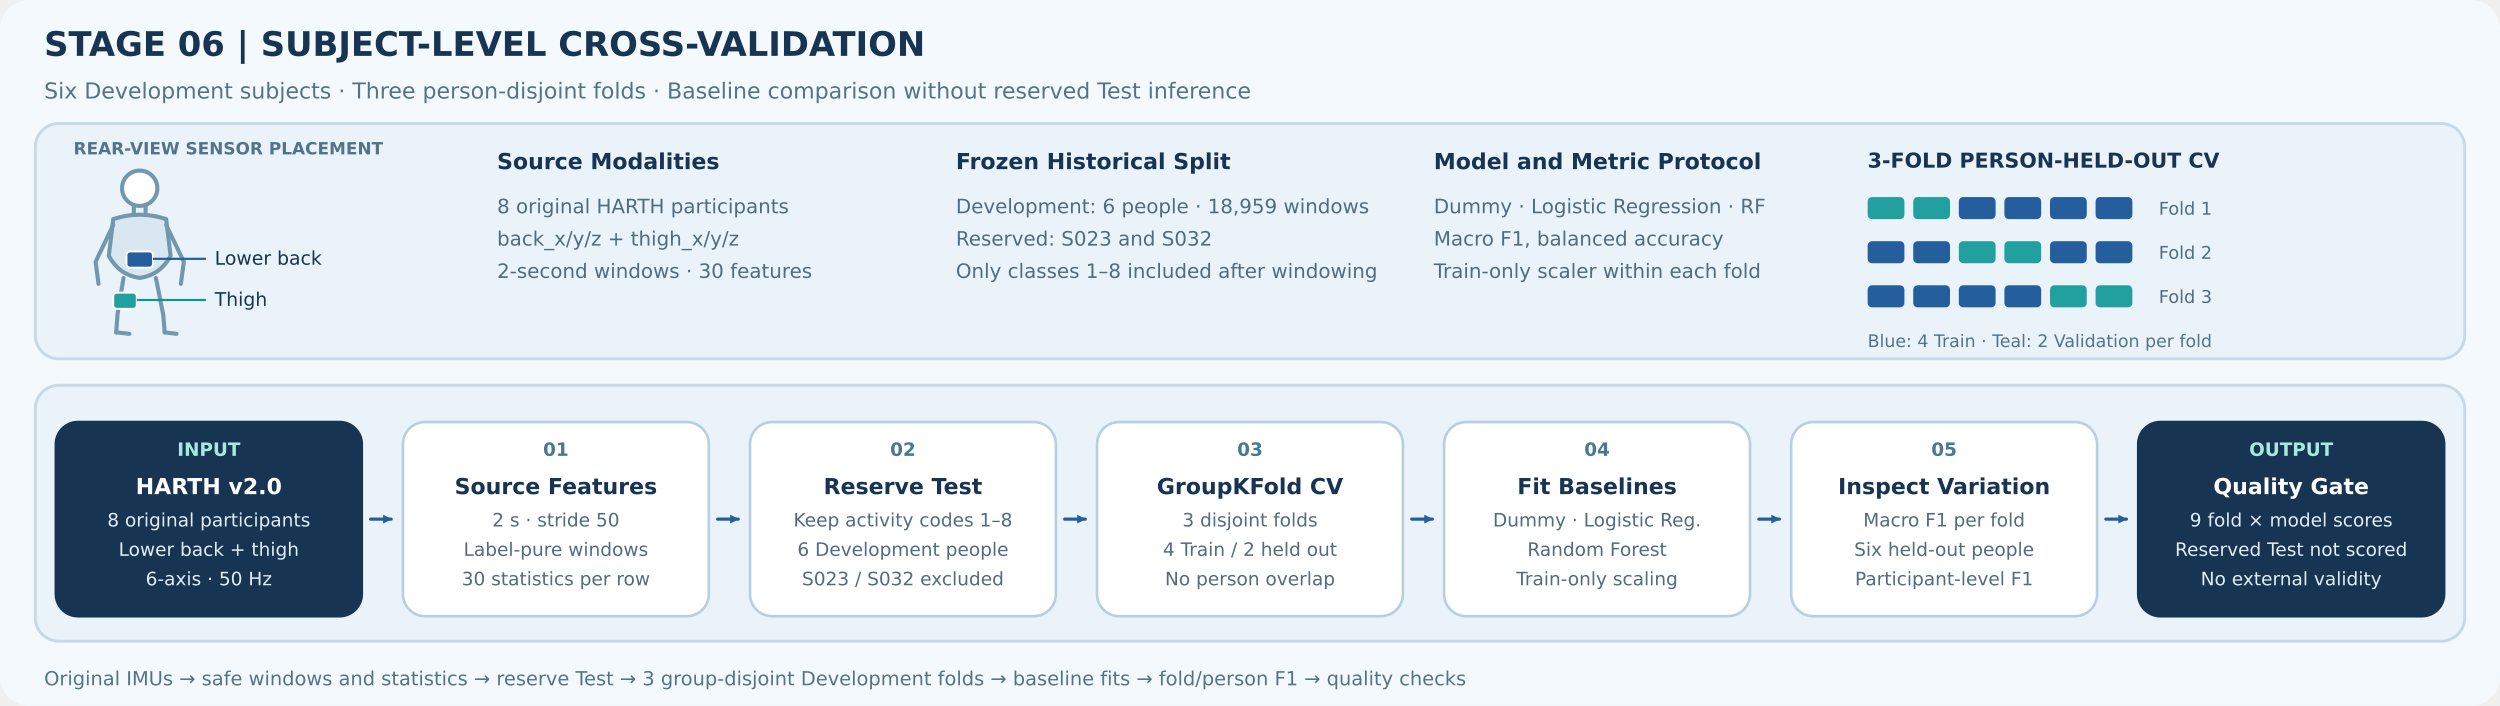
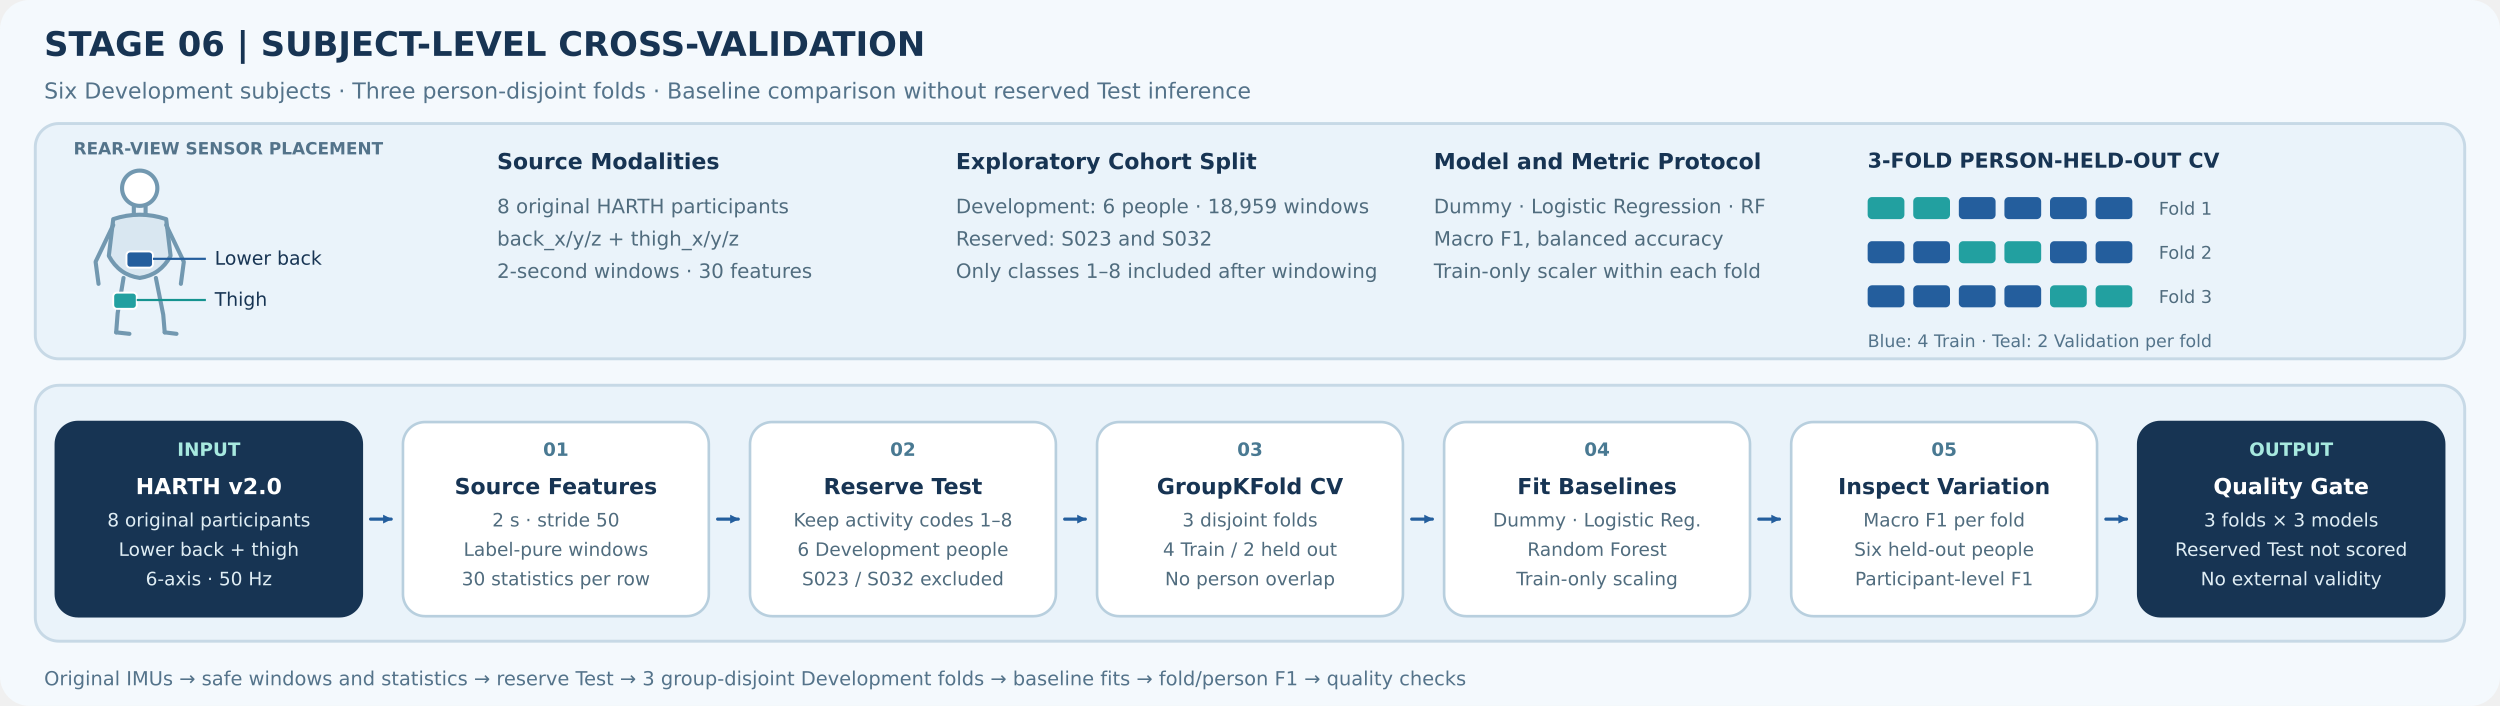
<svg xmlns="http://www.w3.org/2000/svg" width="1700" height="480" viewBox="0 0 1700 480" role="img" aria-labelledby="title desc">
  <defs>
    <marker id="small-arrow" markerUnits="userSpaceOnUse" markerWidth="6" markerHeight="6" refX="5.5" refY="3" orient="auto">
      <path d="M0 0 L6 3 L0 6 Z" fill="#245E9D" />
    </marker>
  </defs>
  <rect width="1700" height="480" rx="20" fill="#F4F9FD" />
  <g font-family="DejaVu Sans, Arial, sans-serif">
    <text x="30" y="38" font-size="23" font-weight="700" fill="#173453">STAGE 06 | SUBJECT-LEVEL CROSS-VALIDATION</text>
    <text x="30" y="67" font-size="15" fill="#54738A">Six Development subjects · Three person-disjoint folds · Baseline comparison without reserved Test inference</text>
    <rect x="24" y="84" width="1652" height="160" rx="16" fill="#EAF3FA" stroke="#C7D9E6" stroke-width="2" />
    <rect x="24" y="262" width="1652" height="174" rx="16" fill="#EAF3FA" stroke="#C7D9E6" stroke-width="2" />
    <g aria-label="Rear-view body and true sensor positions">
      <text x="50" y="105" font-size="11.5" font-weight="700" fill="#53738A">REAR-VIEW SENSOR PLACEMENT</text>
      <g stroke="#7298B0" stroke-width="2.8" stroke-linecap="round" stroke-linejoin="round">
        <circle cx="95" cy="128" r="12" fill="#FFFFFF" />
        <path d="M91 140 L91 147 M99 140 L99 147" fill="none" />
        <path d="M77 149 Q95 143 113 149 L116 174 Q109 187 95 189 Q81 187 74 174 Z" fill="#D9E7F1" />
        <path d="M77 153 L65 178 L67 193 M113 153 L125 178 L123 193" fill="none" />
        <path d="M84 189 L80 213 L79 226 M106 189 L111 214 L112 226" fill="none" />
        <path d="M79 226 L88 227 M112 226 L120 227" fill="none" />
      </g>
      <rect x="86" y="171" width="18" height="11" rx="2.5" fill="#245E9D" stroke="#FFFFFF" stroke-width="1.3" />
      <rect x="77" y="199" width="16" height="11" rx="2.5" fill="#22A0A0" stroke="#FFFFFF" stroke-width="1.3" />
      <path d="M104 176 H140" stroke="#245E9D" stroke-width="1.5" />
      <text x="146" y="180" font-size="12.8" fill="#173453">Lower back</text>
      <path d="M93 204 H140" stroke="#15938F" stroke-width="1.5" />
      <text x="146" y="208" font-size="12.8" fill="#173453">Thigh</text>
    </g>
    <g>
      <text x="338" y="115" font-size="15" font-weight="700" fill="#173453">Source Modalities</text>
      <text x="338" y="145" font-size="13.5" fill="#506C7E">8 original HARTH participants</text>
      <text x="338" y="167" font-size="13.5" fill="#506C7E">back_x/y/z + thigh_x/y/z</text>
      <text x="338" y="189" font-size="13.5" fill="#506C7E">2-second windows · 30 features</text>
    </g>
    <g>
-       <text x="650" y="115" font-size="15" font-weight="700" fill="#173453">Frozen Historical Split</text>
+       <text x="650" y="115" font-size="15" font-weight="700" fill="#173453">Exploratory Cohort Split</text>
      <text x="650" y="145" font-size="13.5" fill="#506C7E">Development: 6 people · 18,959 windows</text>
      <text x="650" y="167" font-size="13.5" fill="#506C7E">Reserved: S023 and S032</text>
      <text x="650" y="189" font-size="13.5" fill="#506C7E">Only classes 1–8 included after windowing</text>
    </g>
    <g>
      <text x="975" y="115" font-size="15" font-weight="700" fill="#173453">Model and Metric Protocol</text>
      <text x="975" y="145" font-size="13.5" fill="#506C7E">Dummy · Logistic Regression · RF</text>
      <text x="975" y="167" font-size="13.5" fill="#506C7E">Macro F1, balanced accuracy</text>
      <text x="975" y="189" font-size="13.5" fill="#506C7E">Train-only scaler within each fold</text>
    </g>
    <g aria-label="Conceptual three-fold GroupKFold schematic, green is validation">
      <text x="1270" y="114" font-size="14" font-weight="700" fill="#173453">3-FOLD PERSON-HELD-OUT CV</text>
      <g>
        <rect x="1270" y="134" width="25" height="15" rx="3" fill="#22A0A0" />
        <rect x="1301" y="134" width="25" height="15" rx="3" fill="#22A0A0" />
        <rect x="1332" y="134" width="25" height="15" rx="3" fill="#245E9D" />
        <rect x="1363" y="134" width="25" height="15" rx="3" fill="#245E9D" />
        <rect x="1394" y="134" width="25" height="15" rx="3" fill="#245E9D" />
        <rect x="1425" y="134" width="25" height="15" rx="3" fill="#245E9D" />
        <text x="1468" y="146" font-size="12" fill="#506C7E">Fold 1</text>
      </g>
      <g>
        <rect x="1270" y="164" width="25" height="15" rx="3" fill="#245E9D" />
        <rect x="1301" y="164" width="25" height="15" rx="3" fill="#245E9D" />
        <rect x="1332" y="164" width="25" height="15" rx="3" fill="#22A0A0" />
        <rect x="1363" y="164" width="25" height="15" rx="3" fill="#22A0A0" />
        <rect x="1394" y="164" width="25" height="15" rx="3" fill="#245E9D" />
        <rect x="1425" y="164" width="25" height="15" rx="3" fill="#245E9D" />
        <text x="1468" y="176" font-size="12" fill="#506C7E">Fold 2</text>
      </g>
      <g>
        <rect x="1270" y="194" width="25" height="15" rx="3" fill="#245E9D" />
        <rect x="1301" y="194" width="25" height="15" rx="3" fill="#245E9D" />
        <rect x="1332" y="194" width="25" height="15" rx="3" fill="#245E9D" />
        <rect x="1363" y="194" width="25" height="15" rx="3" fill="#245E9D" />
        <rect x="1394" y="194" width="25" height="15" rx="3" fill="#22A0A0" />
        <rect x="1425" y="194" width="25" height="15" rx="3" fill="#22A0A0" />
        <text x="1468" y="206" font-size="12" fill="#506C7E">Fold 3</text>
      </g>
      <text x="1270" y="236" font-size="11.8" fill="#53738A">Blue: 4 Train · Teal: 2 Validation per fold</text>
    </g>
    <g aria-label="Six identical compact right-facing workflow arrows">
      <path d="M252 353 H266" fill="none" stroke="#245E9D" stroke-width="2.2" stroke-linecap="round" marker-end="url(#small-arrow)" />
      <path d="M488 353 H502" fill="none" stroke="#245E9D" stroke-width="2.2" stroke-linecap="round" marker-end="url(#small-arrow)" />
      <path d="M724 353 H738" fill="none" stroke="#245E9D" stroke-width="2.2" stroke-linecap="round" marker-end="url(#small-arrow)" />
      <path d="M960 353 H974" fill="none" stroke="#245E9D" stroke-width="2.2" stroke-linecap="round" marker-end="url(#small-arrow)" />
      <path d="M1196 353 H1210" fill="none" stroke="#245E9D" stroke-width="2.2" stroke-linecap="round" marker-end="url(#small-arrow)" />
      <path d="M1432 353 H1446" fill="none" stroke="#245E9D" stroke-width="2.2" stroke-linecap="round" marker-end="url(#small-arrow)" />
    </g>
    <g aria-label="Seven sequential scientific processing blocks">
      <g class="process-block">
        <rect x="38" y="287" width="208" height="132" rx="15" fill="#173453" stroke="#173453" stroke-width="1.8" />
        <text x="142" y="310" text-anchor="middle" font-size="12.5" font-weight="700" fill="#A7E9DF">INPUT</text>
        <text x="142" y="336" text-anchor="middle" font-size="15" font-weight="700" fill="#FFFFFF">HARTH v2.0</text>
        <text x="142" y="358" text-anchor="middle" font-size="12.6" fill="#DFEDF4">8 original participants</text>
        <text x="142" y="378" text-anchor="middle" font-size="12.6" fill="#DFEDF4">Lower back + thigh</text>
        <text x="142" y="398" text-anchor="middle" font-size="12.6" fill="#DFEDF4">6-axis · 50 Hz</text>
      </g>
      <g class="process-block">
        <rect x="274" y="287" width="208" height="132" rx="15" fill="#FFFFFF" stroke="#B8CFDE" stroke-width="1.8" />
        <text x="378" y="310" text-anchor="middle" font-size="12.5" font-weight="700" fill="#497992">01</text>
        <text x="378" y="336" text-anchor="middle" font-size="15" font-weight="700" fill="#173453">Source Features</text>
        <text x="378" y="358" text-anchor="middle" font-size="12.6" fill="#506C7E">2 s · stride 50</text>
        <text x="378" y="378" text-anchor="middle" font-size="12.6" fill="#506C7E">Label-pure windows</text>
        <text x="378" y="398" text-anchor="middle" font-size="12.6" fill="#506C7E">30 statistics per row</text>
      </g>
      <g class="process-block">
        <rect x="510" y="287" width="208" height="132" rx="15" fill="#FFFFFF" stroke="#B8CFDE" stroke-width="1.8" />
        <text x="614" y="310" text-anchor="middle" font-size="12.5" font-weight="700" fill="#497992">02</text>
        <text x="614" y="336" text-anchor="middle" font-size="15" font-weight="700" fill="#173453">Reserve Test</text>
        <text x="614" y="358" text-anchor="middle" font-size="12.6" fill="#506C7E">Keep activity codes 1–8</text>
        <text x="614" y="378" text-anchor="middle" font-size="12.6" fill="#506C7E">6 Development people</text>
        <text x="614" y="398" text-anchor="middle" font-size="12.6" fill="#506C7E">S023 / S032 excluded</text>
      </g>
      <g class="process-block">
        <rect x="746" y="287" width="208" height="132" rx="15" fill="#FFFFFF" stroke="#B8CFDE" stroke-width="1.8" />
        <text x="850" y="310" text-anchor="middle" font-size="12.5" font-weight="700" fill="#497992">03</text>
        <text x="850" y="336" text-anchor="middle" font-size="15" font-weight="700" fill="#173453">GroupKFold CV</text>
        <text x="850" y="358" text-anchor="middle" font-size="12.6" fill="#506C7E">3 disjoint folds</text>
        <text x="850" y="378" text-anchor="middle" font-size="12.6" fill="#506C7E">4 Train / 2 held out</text>
        <text x="850" y="398" text-anchor="middle" font-size="12.6" fill="#506C7E">No person overlap</text>
      </g>
      <g class="process-block">
        <rect x="982" y="287" width="208" height="132" rx="15" fill="#FFFFFF" stroke="#B8CFDE" stroke-width="1.8" />
        <text x="1086" y="310" text-anchor="middle" font-size="12.5" font-weight="700" fill="#497992">04</text>
        <text x="1086" y="336" text-anchor="middle" font-size="15" font-weight="700" fill="#173453">Fit Baselines</text>
        <text x="1086" y="358" text-anchor="middle" font-size="12.6" fill="#506C7E">Dummy · Logistic Reg.</text>
        <text x="1086" y="378" text-anchor="middle" font-size="12.6" fill="#506C7E">Random Forest</text>
        <text x="1086" y="398" text-anchor="middle" font-size="12.6" fill="#506C7E">Train-only scaling</text>
      </g>
      <g class="process-block">
        <rect x="1218" y="287" width="208" height="132" rx="15" fill="#FFFFFF" stroke="#B8CFDE" stroke-width="1.8" />
        <text x="1322" y="310" text-anchor="middle" font-size="12.5" font-weight="700" fill="#497992">05</text>
        <text x="1322" y="336" text-anchor="middle" font-size="15" font-weight="700" fill="#173453">Inspect Variation</text>
        <text x="1322" y="358" text-anchor="middle" font-size="12.6" fill="#506C7E">Macro F1 per fold</text>
        <text x="1322" y="378" text-anchor="middle" font-size="12.6" fill="#506C7E">Six held-out people</text>
        <text x="1322" y="398" text-anchor="middle" font-size="12.6" fill="#506C7E">Participant-level F1</text>
      </g>
      <g class="process-block">
        <rect x="1454" y="287" width="208" height="132" rx="15" fill="#173453" stroke="#173453" stroke-width="1.8" />
        <text x="1558" y="310" text-anchor="middle" font-size="12.5" font-weight="700" fill="#A7E9DF">OUTPUT</text>
        <text x="1558" y="336" text-anchor="middle" font-size="15" font-weight="700" fill="#FFFFFF">Quality Gate</text>
-         <text x="1558" y="358" text-anchor="middle" font-size="12.6" fill="#DFEDF4">9 fold × model scores</text>
+         <text x="1558" y="358" text-anchor="middle" font-size="12.6" fill="#DFEDF4">3 folds × 3 models</text>
        <text x="1558" y="378" text-anchor="middle" font-size="12.6" fill="#DFEDF4">Reserved Test not scored</text>
        <text x="1558" y="398" text-anchor="middle" font-size="12.6" fill="#DFEDF4">No external validity</text>
      </g>
    </g>
    <text x="30" y="466" font-size="13.2" fill="#54738A">Original IMUs → safe windows and statistics → reserve Test → 3 group-disjoint Development folds → baseline fits → fold/person F1 → quality checks</text>
  </g>
</svg>
